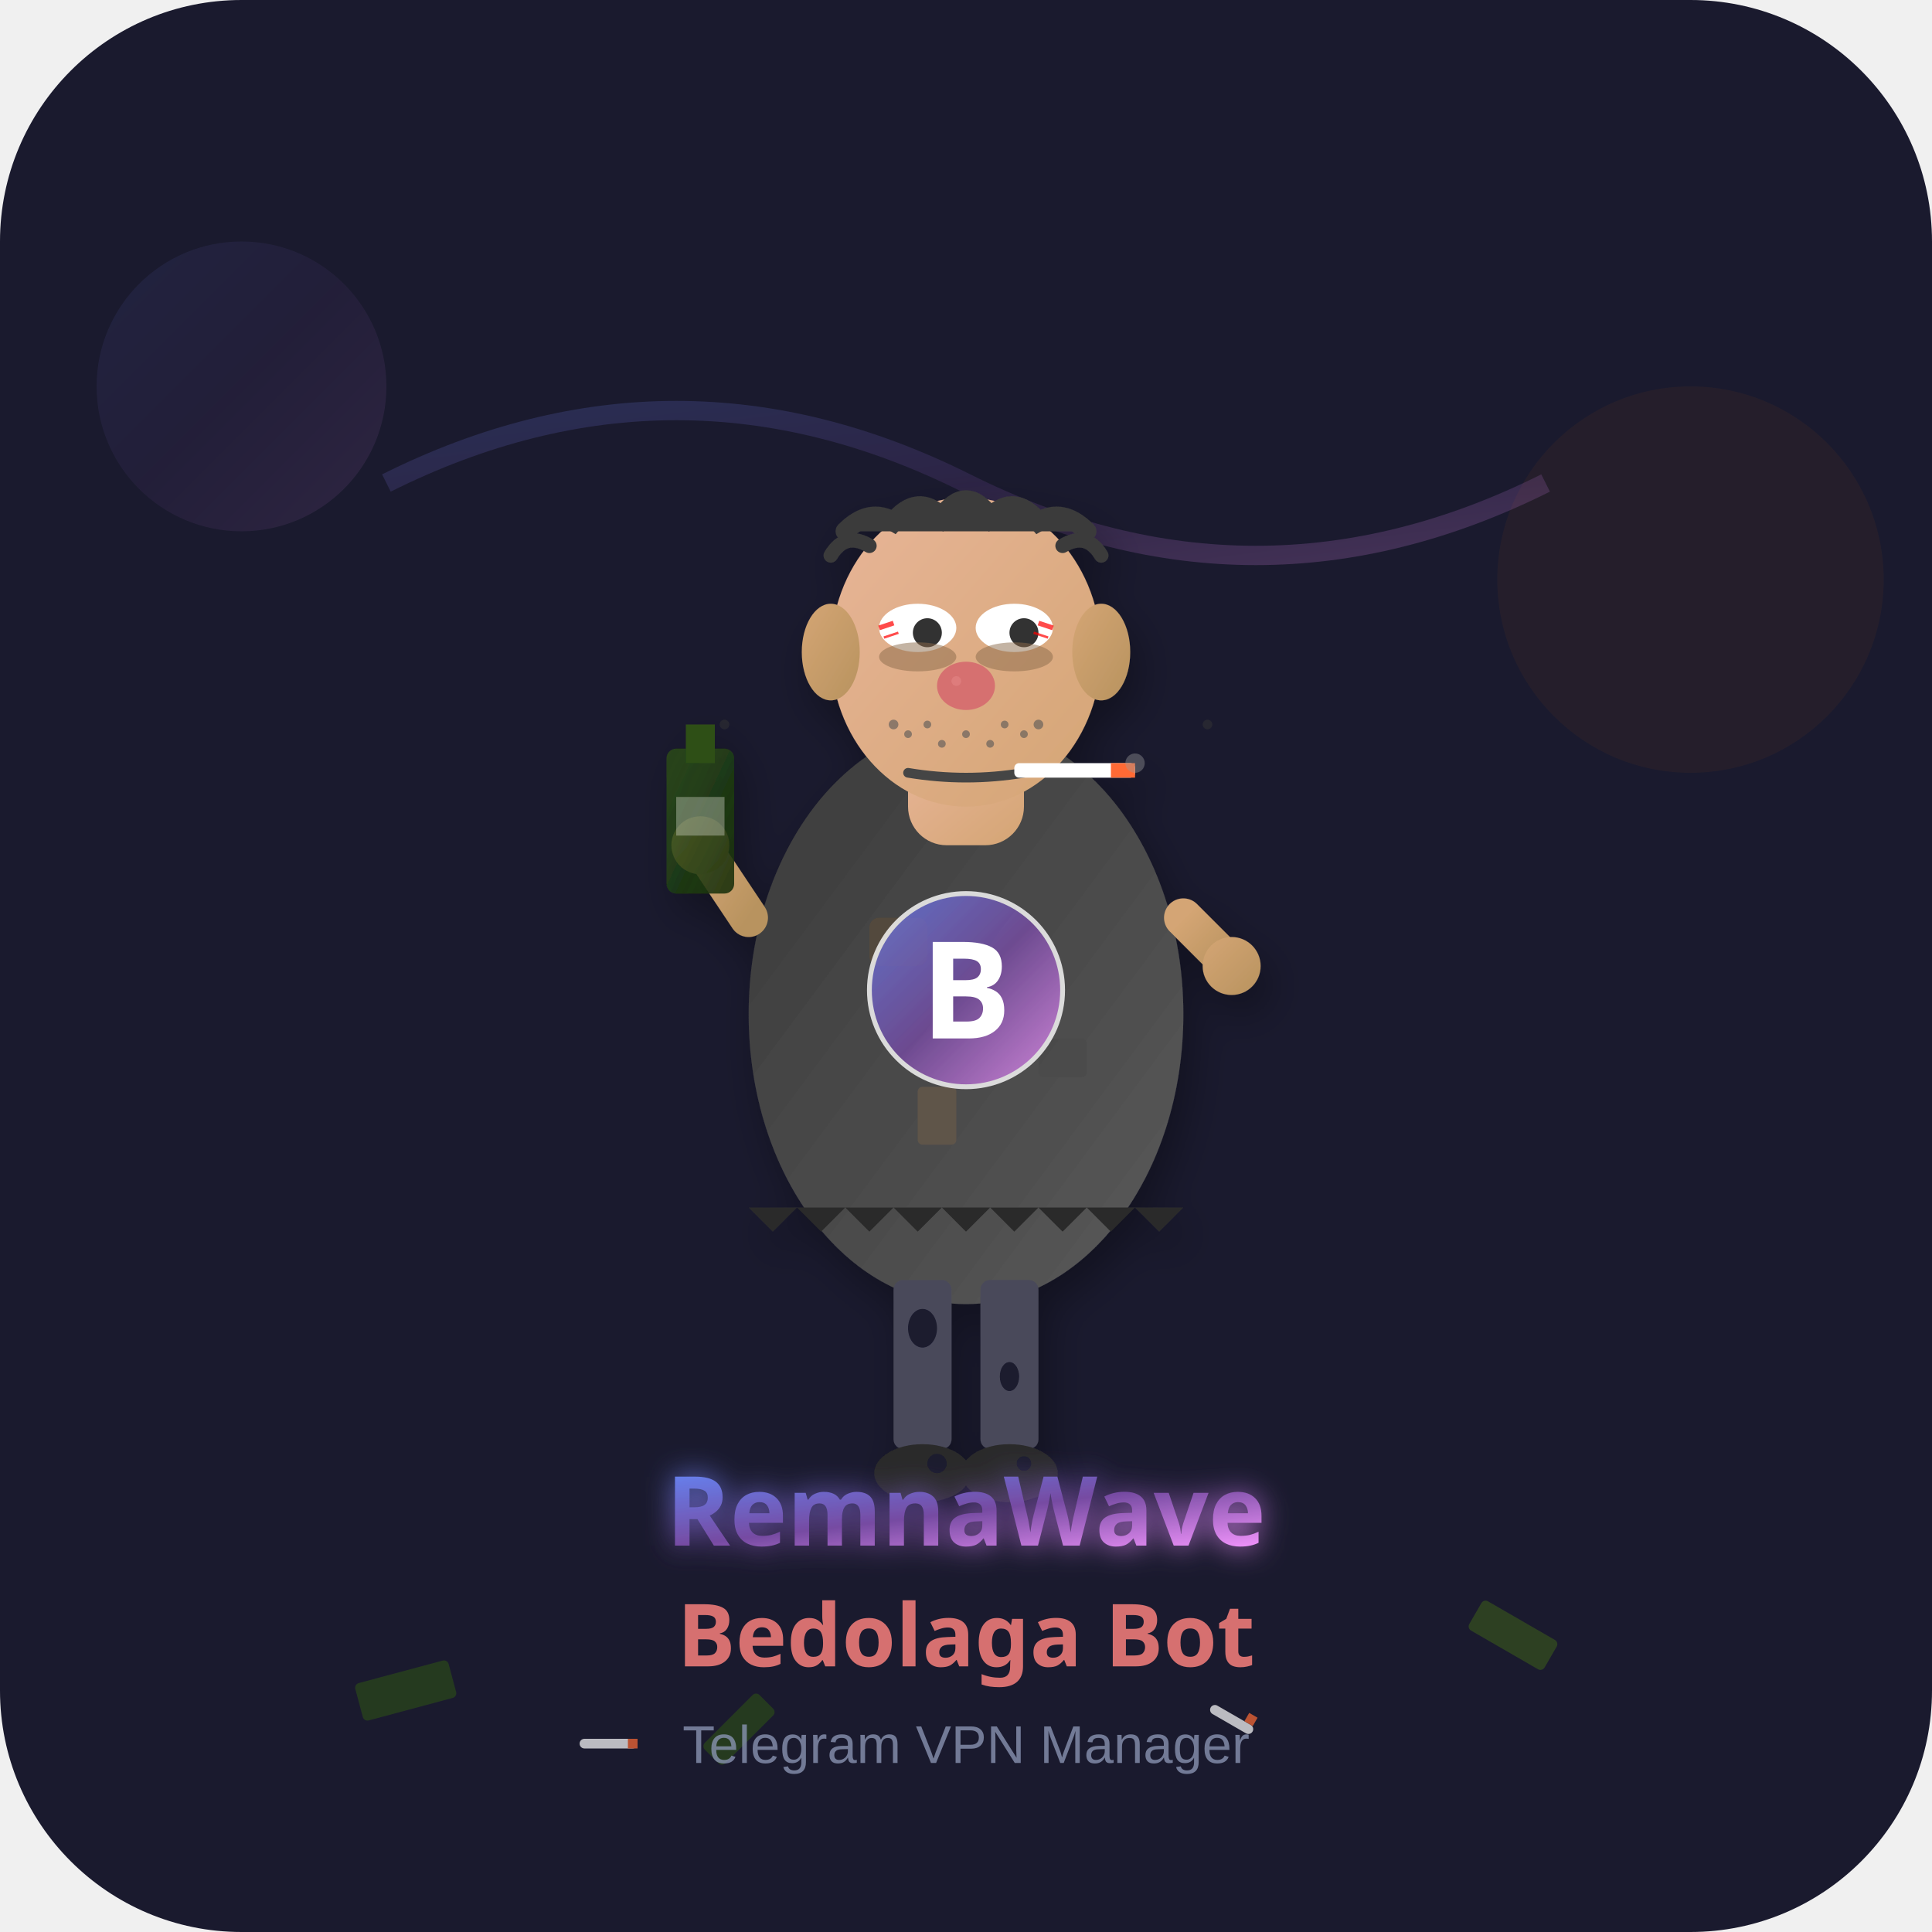
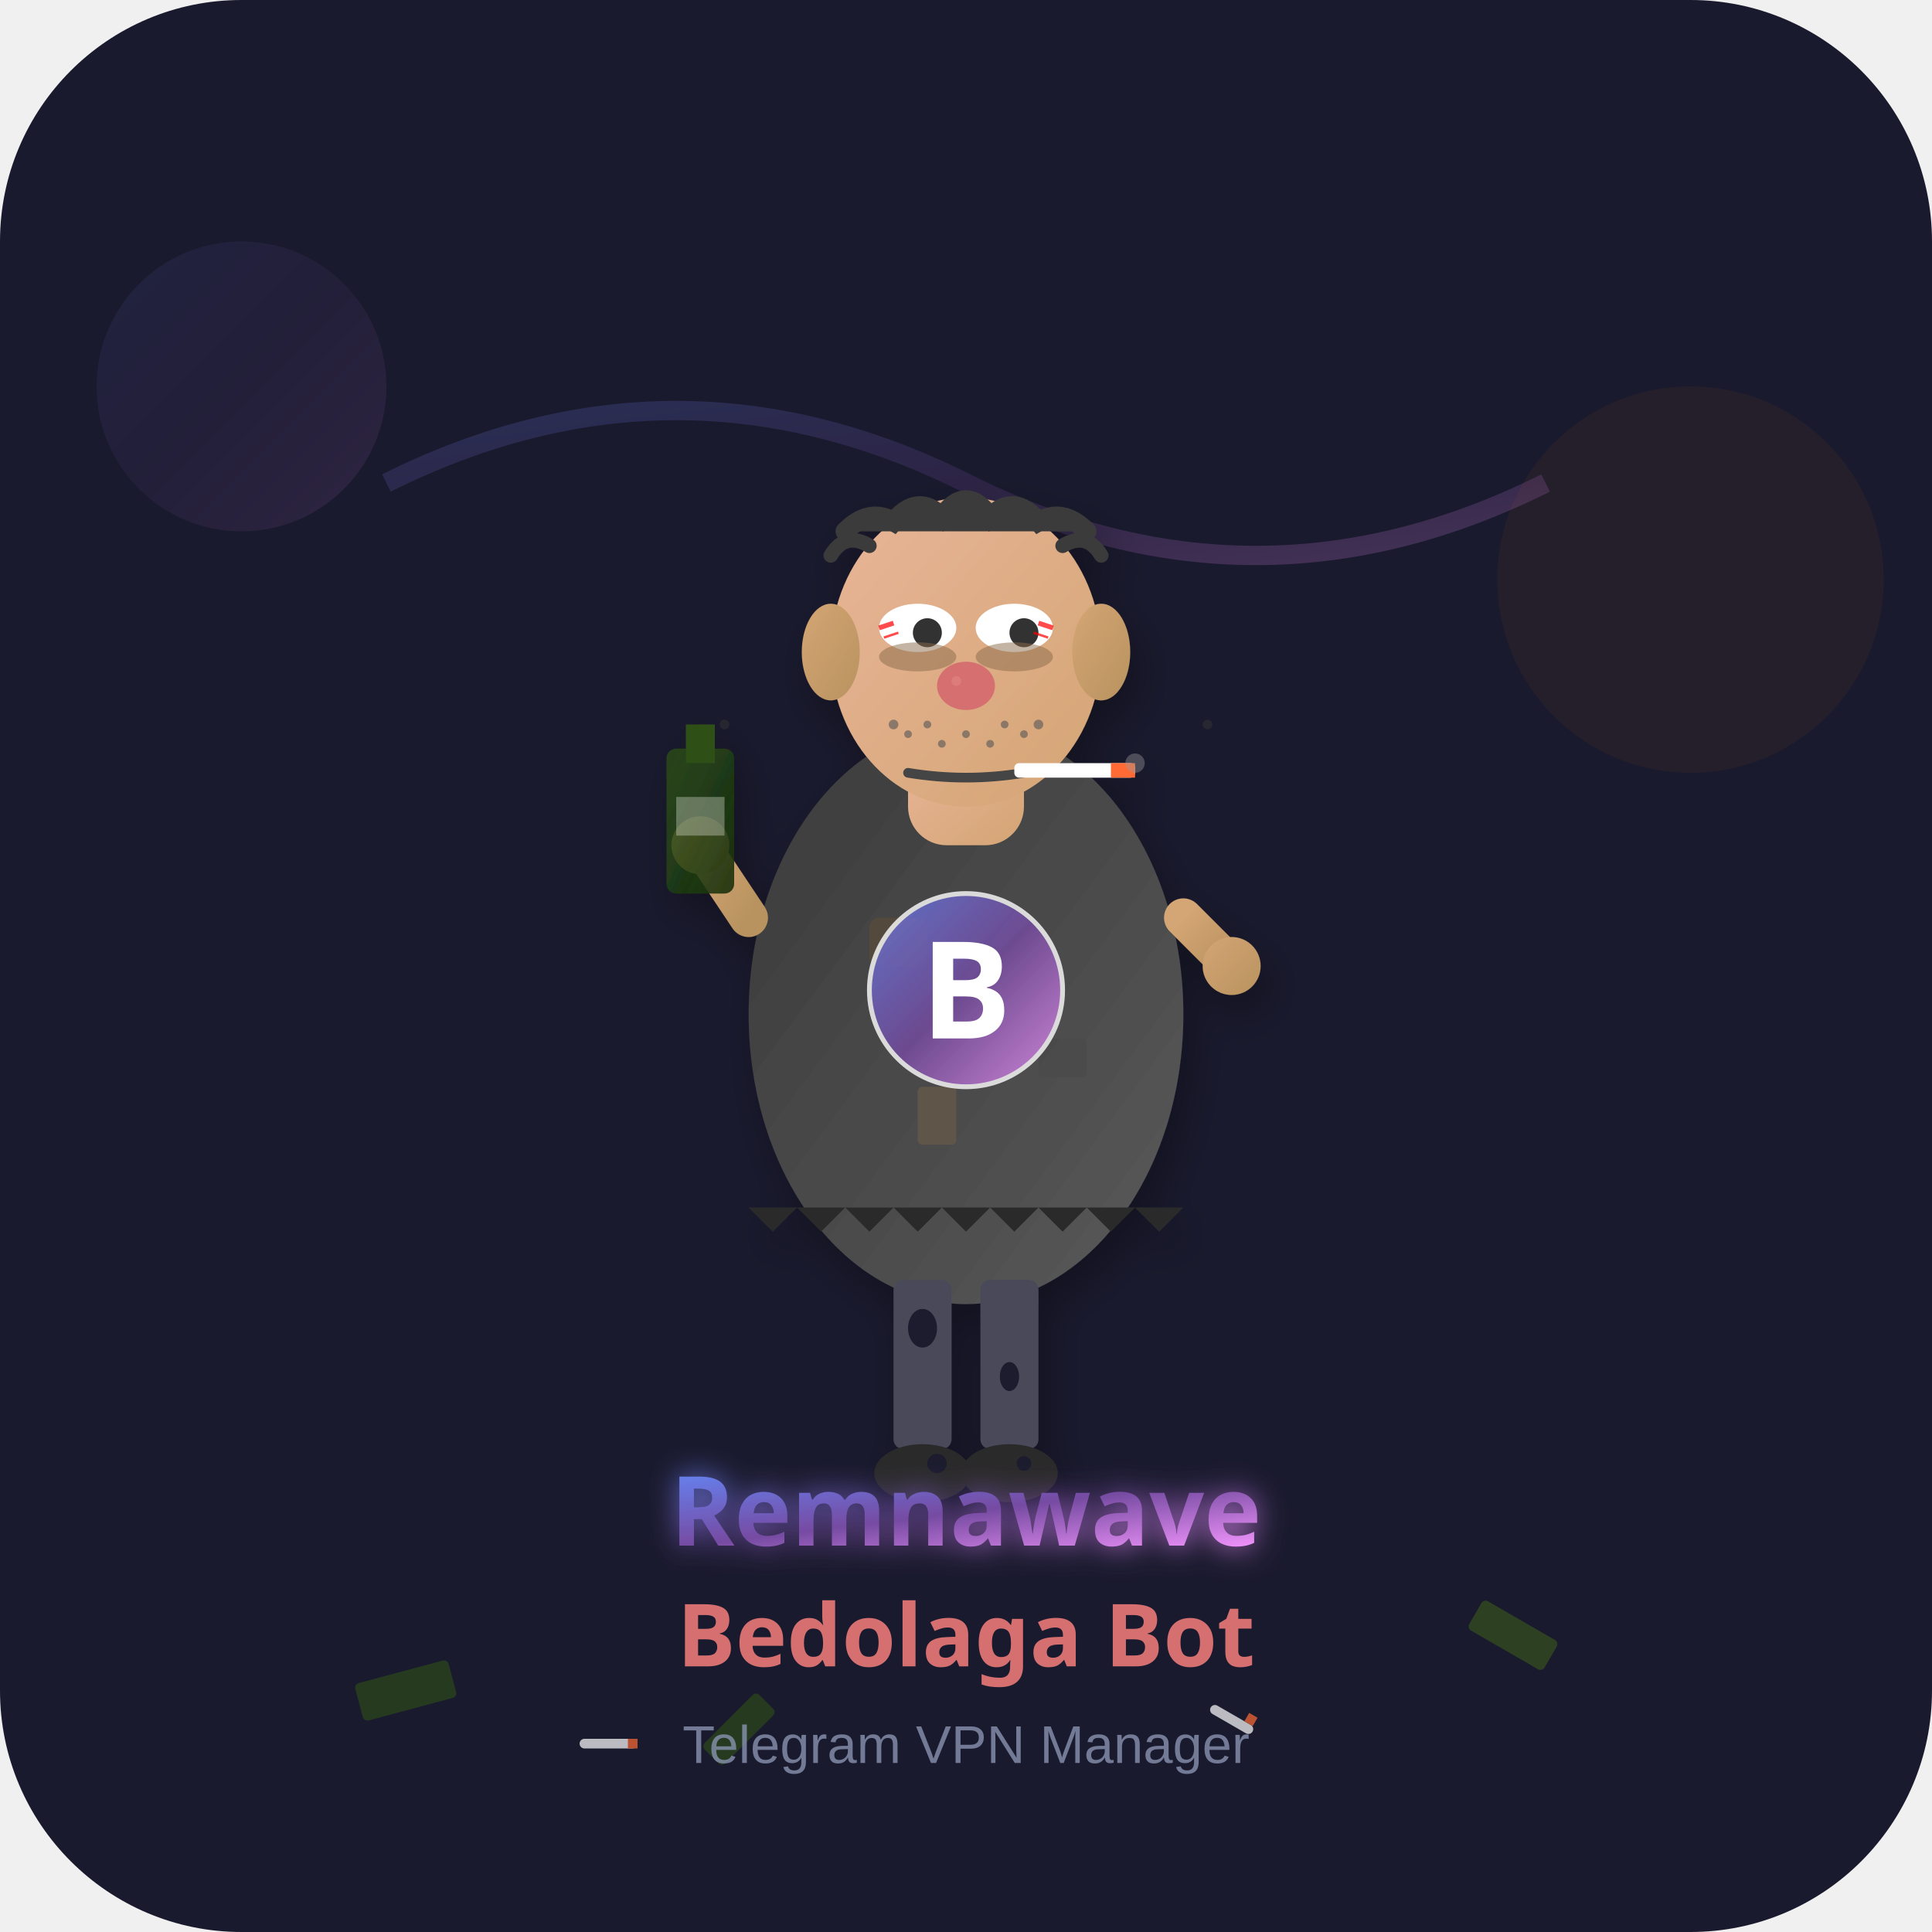
<svg xmlns="http://www.w3.org/2000/svg" viewBox="0 0 400 400">
  <defs>
    <linearGradient id="mainGradient" x1="0%" y1="0%" x2="100%" y2="100%">
      <stop offset="0%" style="stop-color:#667eea;stop-opacity:1" />
      <stop offset="50%" style="stop-color:#764ba2;stop-opacity:1" />
      <stop offset="100%" style="stop-color:#f093fb;stop-opacity:1" />
    </linearGradient>
    <linearGradient id="skinGradient" x1="0%" y1="0%" x2="100%" y2="100%">
      <stop offset="0%" style="stop-color:#d4a574;stop-opacity:1" />
      <stop offset="100%" style="stop-color:#b8935f;stop-opacity:1" />
    </linearGradient>
    <linearGradient id="redSkinGradient" x1="0%" y1="0%" x2="100%" y2="100%">
      <stop offset="0%" style="stop-color:#e8b598;stop-opacity:1" />
      <stop offset="100%" style="stop-color:#d4a574;stop-opacity:1" />
    </linearGradient>
    <linearGradient id="clothesGradient" x1="0%" y1="0%" x2="100%" y2="100%">
      <stop offset="0%" style="stop-color:#3a3a3a;stop-opacity:1" />
      <stop offset="100%" style="stop-color:#595959;stop-opacity:1" />
    </linearGradient>
    <linearGradient id="bottleGradient" x1="0%" y1="0%" x2="100%" y2="100%">
      <stop offset="0%" style="stop-color:#2d5016;stop-opacity:0.8" />
      <stop offset="100%" style="stop-color:#1a2f0d;stop-opacity:0.9" />
    </linearGradient>
    <filter id="glow" x="-50%" y="-50%" width="200%" height="200%">
      <feGaussianBlur stdDeviation="3" result="coloredBlur" />
      <feMerge>
        <feMergeNode in="coloredBlur" />
        <feMergeNode in="SourceGraphic" />
      </feMerge>
    </filter>
    <filter id="dropshadow" x="-50%" y="-50%" width="200%" height="200%">
      <feGaussianBlur in="SourceAlpha" stdDeviation="4" />
      <feOffset dx="2" dy="4" result="offset" />
      <feComponentTransfer>
        <feFuncA type="linear" slope="0.3" />
      </feComponentTransfer>
      <feMerge>
        <feMergeNode />
        <feMergeNode in="SourceGraphic" />
      </feMerge>
    </filter>
  </defs>
  <rect width="400" height="400" fill="#1a1a2e" rx="50" />
  <circle cx="50" cy="80" r="30" fill="url(#mainGradient)" opacity="0.1" />
  <circle cx="350" cy="120" r="40" fill="#8B4513" opacity="0.1" />
  <g transform="translate(200,200)" opacity="0.2">
    <path d="M-120,-100 Q-60,-130 0,-100 Q60,-70 120,-100" stroke="url(#mainGradient)" stroke-width="4" fill="none">
      <animate attributeName="d" values="M-120,-100 Q-60,-130 0,-100 Q60,-70 120,-100;M-120,-100 Q-60,-70 0,-100 Q60,-130 120,-100;M-120,-100 Q-60,-130 0,-100 Q60,-70 120,-100" dur="4s" repeatCount="indefinite" />
    </path>
  </g>
  <g transform="translate(200,180)" filter="url(#dropshadow)">
    <ellipse cx="0" cy="30" rx="45" ry="60" fill="url(#clothesGradient)" />
    <path d="M-45,70 L-40,75 L-35,70 L-30,75 L-25,70 L-20,75 L-15,70 L-10,75 L-5,70 L0,75 L5,70 L10,75 L15,70 L20,75 L25,70 L30,75 L35,70 L40,75 L45,70" stroke="none" fill="#2a2a2a" />
    <rect x="-20" y="10" width="12" height="10" fill="#5a4a3a" opacity="0.7" rx="2" />
    <rect x="15" y="35" width="10" height="8" fill="#4a4a4a" opacity="0.8" rx="1" />
    <rect x="-10" y="45" width="8" height="12" fill="#6a5a4a" opacity="0.6" rx="1" />
    <rect x="-12" y="-25" width="24" height="20" fill="url(#redSkinGradient)" rx="8" />
    <ellipse cx="0" cy="-45" rx="28" ry="32" fill="url(#redSkinGradient)" />
    <path d="M-25,-70 Q-20,-75 -15,-72 Q-10,-78 -5,-73 Q0,-80 5,-73 Q10,-78 15,-72 Q20,-75 25,-70" stroke="#3a3a3a" stroke-width="4" fill="#3a3a3a" stroke-linecap="round" />
    <path d="M-28,-65 Q-25,-70 -20,-67" stroke="#3a3a3a" stroke-width="3" fill="none" stroke-linecap="round" />
    <path d="M28,-65 Q25,-70 20,-67" stroke="#3a3a3a" stroke-width="3" fill="none" stroke-linecap="round" />
    <ellipse cx="-28" cy="-45" rx="6" ry="10" fill="url(#skinGradient)" />
    <ellipse cx="28" cy="-45" rx="6" ry="10" fill="url(#skinGradient)" />
    <ellipse cx="-10" cy="-50" rx="8" ry="5" fill="white" />
    <ellipse cx="10" cy="-50" rx="8" ry="5" fill="white" />
    <g id="eyes">
      <circle cx="-8" cy="-49" r="3" fill="#333">
        <animate attributeName="cx" values="-8;-10;-8" dur="3s" repeatCount="indefinite" />
      </circle>
      <circle cx="12" cy="-49" r="3" fill="#333">
        <animate attributeName="cx" values="12;10;12" dur="3s" repeatCount="indefinite" />
      </circle>
    </g>
    <path d="M-18,-50 L-15,-51" stroke="red" stroke-width="1" opacity="0.7" />
    <path d="M-17,-48 L-14,-49" stroke="red" stroke-width="0.5" opacity="0.7" />
    <path d="M18,-50 L15,-51" stroke="red" stroke-width="1" opacity="0.7" />
    <path d="M17,-48 L14,-49" stroke="red" stroke-width="0.5" opacity="0.7" />
    <ellipse cx="-10" cy="-44" rx="8" ry="3" fill="#8a6a4a" opacity="0.5" />
    <ellipse cx="10" cy="-44" rx="8" ry="3" fill="#8a6a4a" opacity="0.5" />
    <ellipse cx="0" cy="-38" rx="6" ry="5" fill="#d67070" />
    <circle cx="-2" cy="-39" r="1" fill="#e08080" opacity="0.8" />
    <g opacity="0.6">
      <circle cx="-15" cy="-30" r="1" fill="#555" />
      <circle cx="-12" cy="-28" r="0.8" fill="#555" />
      <circle cx="-8" cy="-30" r="0.8" fill="#555" />
      <circle cx="15" cy="-30" r="1" fill="#555" />
      <circle cx="12" cy="-28" r="0.8" fill="#555" />
      <circle cx="8" cy="-30" r="0.8" fill="#555" />
      <circle cx="0" cy="-28" r="0.8" fill="#555" />
      <circle cx="-5" cy="-26" r="0.8" fill="#555" />
      <circle cx="5" cy="-26" r="0.8" fill="#555" />
    </g>
    <g id="mouth-group">
      <path d="M-12,-20 Q0,-18 12,-20" stroke="#444" stroke-width="2" fill="none" stroke-linecap="round" />
      <g id="cigarette">
        <rect x="10" y="-22" width="25" height="3" fill="white" rx="1">
          <animate attributeName="opacity" values="0;0;0;1;1;1;0;0;0" dur="8s" repeatCount="indefinite" />
        </rect>
        <rect x="30" y="-22" width="5" height="3" fill="#ff6b35">
          <animate attributeName="opacity" values="0;0;0;1;1;1;0;0;0" dur="8s" repeatCount="indefinite" />
        </rect>
        <g opacity="0.4">
          <circle cx="35" cy="-22" r="2" fill="#999">
            <animate attributeName="opacity" values="0;0;0;0.6;0.3;0;0;0;0" dur="8s" repeatCount="indefinite" />
            <animate attributeName="cy" values="-22;-22;-22;-28;-35;-40;-22;-22;-22" dur="8s" repeatCount="indefinite" />
            <animate attributeName="r" values="2;2;2;4;6;8;2;2;2" dur="8s" repeatCount="indefinite" />
          </circle>
        </g>
      </g>
    </g>
    <g id="left-arm">
      <line x1="-45" y1="10" x2="-55" y2="-5" stroke="url(#skinGradient)" stroke-width="8" stroke-linecap="round">
        <animate attributeName="x2" values="-55;-50;-55" dur="8s" repeatCount="indefinite" />
        <animate attributeName="y2" values="-5;-20;-5" dur="8s" repeatCount="indefinite" />
      </line>
      <circle cx="-55" cy="-5" r="6" fill="url(#skinGradient)">
        <animate attributeName="cx" values="-55;-50;-55" dur="8s" repeatCount="indefinite" />
        <animate attributeName="cy" values="-5;-20;-5" dur="8s" repeatCount="indefinite" />
      </circle>
      <g id="bottle">
        <rect x="-62" y="-25" width="14" height="30" fill="url(#bottleGradient)" rx="2">
          <animate attributeName="x" values="-62;-57;-62" dur="8s" repeatCount="indefinite" />
          <animate attributeName="y" values="-25;-40;-25" dur="8s" repeatCount="indefinite" />
          <animate attributeName="transform" values="rotate(0 -55 -10);rotate(-30 -50 -25);rotate(0 -55 -10)" dur="8s" repeatCount="indefinite" />
        </rect>
        <rect x="-58" y="-30" width="6" height="8" fill="#2d5016">
          <animate attributeName="x" values="-58;-53;-58" dur="8s" repeatCount="indefinite" />
          <animate attributeName="y" values="-30;-45;-30" dur="8s" repeatCount="indefinite" />
        </rect>
        <rect x="-60" y="-15" width="10" height="8" fill="white" opacity="0.3">
          <animate attributeName="x" values="-60;-55;-60" dur="8s" repeatCount="indefinite" />
          <animate attributeName="y" values="-15;-30;-15" dur="8s" repeatCount="indefinite" />
        </rect>
      </g>
    </g>
    <g id="right-arm">
      <line x1="45" y1="10" x2="55" y2="20" stroke="url(#skinGradient)" stroke-width="8" stroke-linecap="round">
        <animate attributeName="x2" values="55;57;55;53;55" dur="2s" repeatCount="indefinite" />
      </line>
      <circle cx="55" cy="20" r="6" fill="url(#skinGradient)">
        <animate attributeName="cx" values="55;57;55;53;55" dur="2s" repeatCount="indefinite" />
      </circle>
    </g>
    <rect x="-15" y="85" width="12" height="35" fill="#4a4a5a" rx="2" />
    <rect x="3" y="85" width="12" height="35" fill="#4a4a5a" rx="2" />
    <ellipse cx="-9" cy="95" rx="3" ry="4" fill="#1a1a2e" />
    <ellipse cx="9" cy="105" rx="2" ry="3" fill="#1a1a2e" />
    <ellipse cx="-9" cy="125" rx="10" ry="6" fill="#2a2a2a" />
    <ellipse cx="9" cy="125" rx="10" ry="6" fill="#2a2a2a" />
    <circle cx="-6" cy="123" r="2" fill="#1a1a2e" />
    <circle cx="12" cy="123" r="1.5" fill="#1a1a2e" />
    <circle cx="0" cy="25" r="20" fill="url(#mainGradient)" opacity="0.8" stroke="white" stroke-width="1" />
    <text x="0" y="35" font-family="Arial Black, sans-serif" font-size="28" font-weight="bold" text-anchor="middle" fill="white">
      B
    </text>
  </g>
  <g opacity="0.6">
    <rect x="80" y="340" width="8" height="20" fill="#2d5016" rx="1" transform="rotate(75 84 350)" />
    <rect x="310" y="330" width="7" height="18" fill="#3a5a1a" rx="1" transform="rotate(-60 313 339)" />
    <rect x="150" y="350" width="6" height="16" fill="#2d5016" rx="1" transform="rotate(45 153 358)" />
  </g>
  <g opacity="0.7">
    <rect x="120" y="360" width="12" height="2" fill="white" rx="1" />
    <rect x="130" y="360" width="2" height="2" fill="#ff6b35" />
    <rect x="250" y="355" width="10" height="2" fill="white" rx="1" transform="rotate(30 255 356)" />
    <rect x="258" y="355" width="2" height="2" fill="#ff6b35" transform="rotate(30 259 356)" />
  </g>
  <text x="200" y="320" font-family="Arial Black, sans-serif" font-size="20" font-weight="bold" text-anchor="middle" fill="url(#mainGradient)" filter="url(#glow)">
-     RemnaWave
+     Remnawave
  </text>
  <text x="200" y="345" font-family="Arial Black, sans-serif" font-size="18" font-weight="bold" text-anchor="middle" fill="#d67070">
    Bedolaga Bot
  </text>
  <text x="200" y="365" font-family="Arial, sans-serif" font-size="11" text-anchor="middle" fill="#8892b0" opacity="0.8">
    Telegram VPN Manager
  </text>
  <g opacity="0.5">
    <circle cx="150" cy="150" r="1" fill="#333">
      <animateTransform attributeName="transform" type="rotate" values="0 200 180;360 200 180" dur="6s" repeatCount="indefinite" />
    </circle>
    <circle cx="250" cy="150" r="1" fill="#333">
      <animateTransform attributeName="transform" type="rotate" values="360 200 180;0 200 180" dur="5s" repeatCount="indefinite" />
    </circle>
  </g>
</svg>
